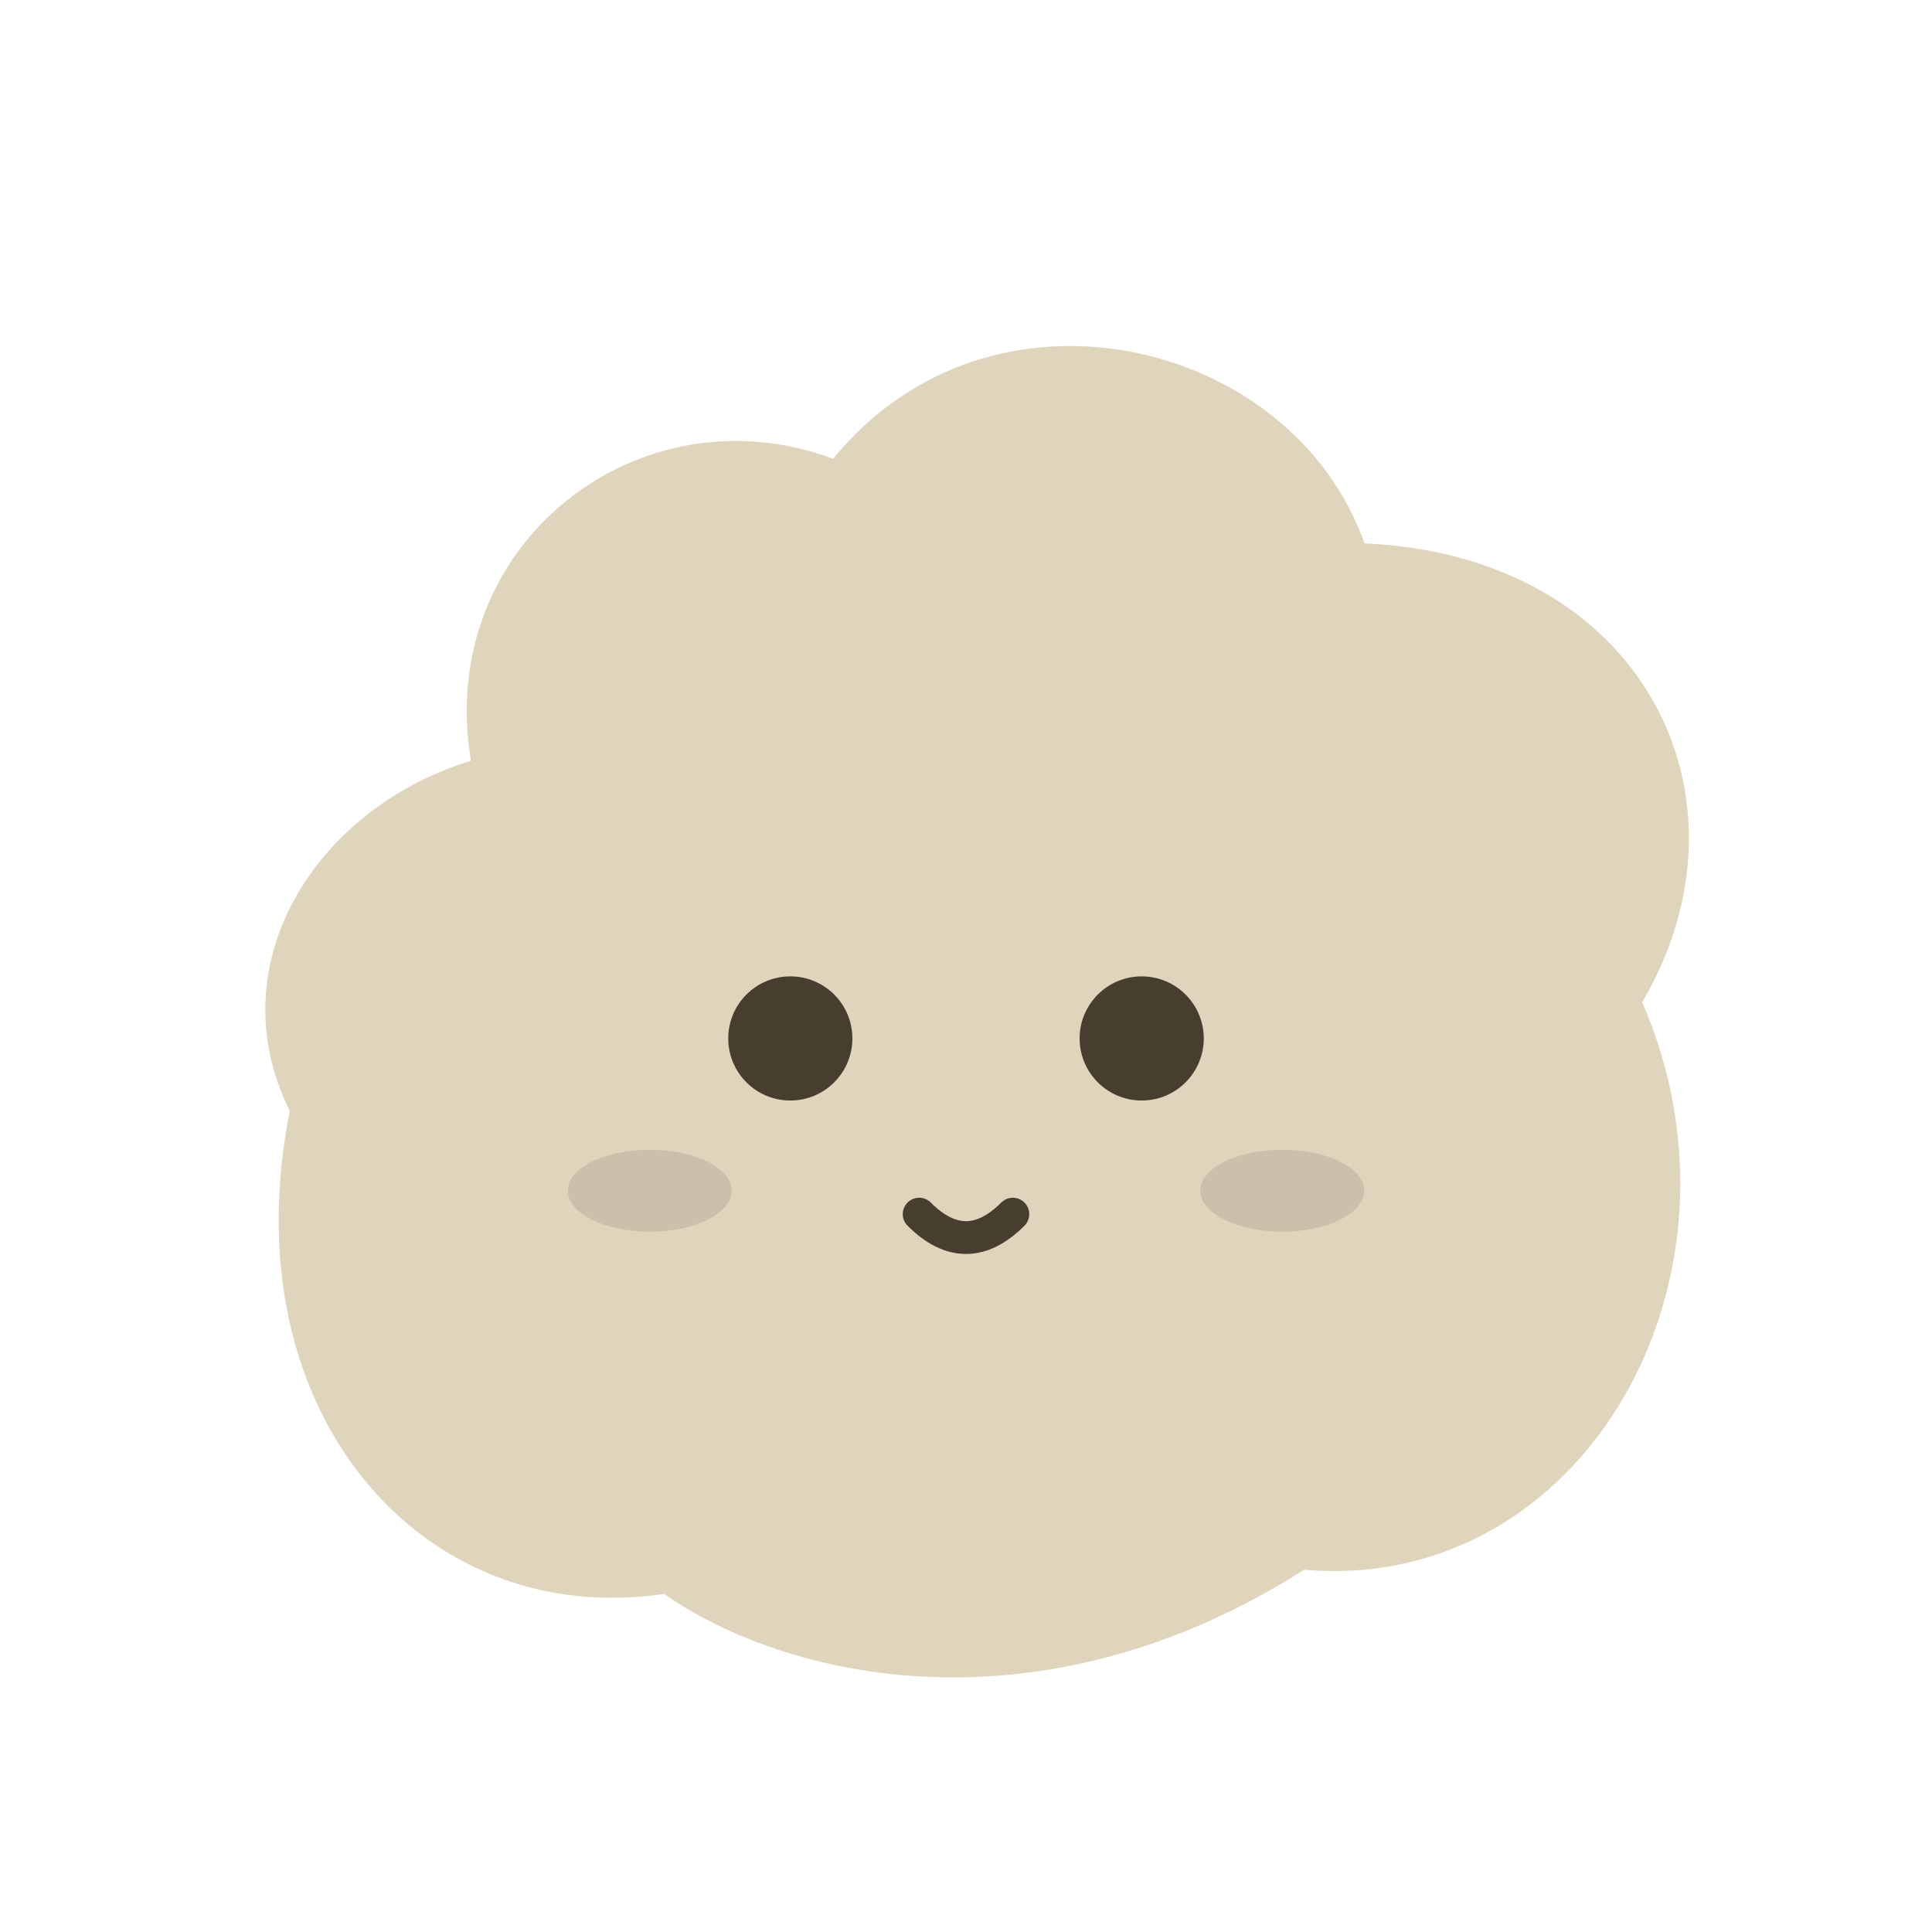
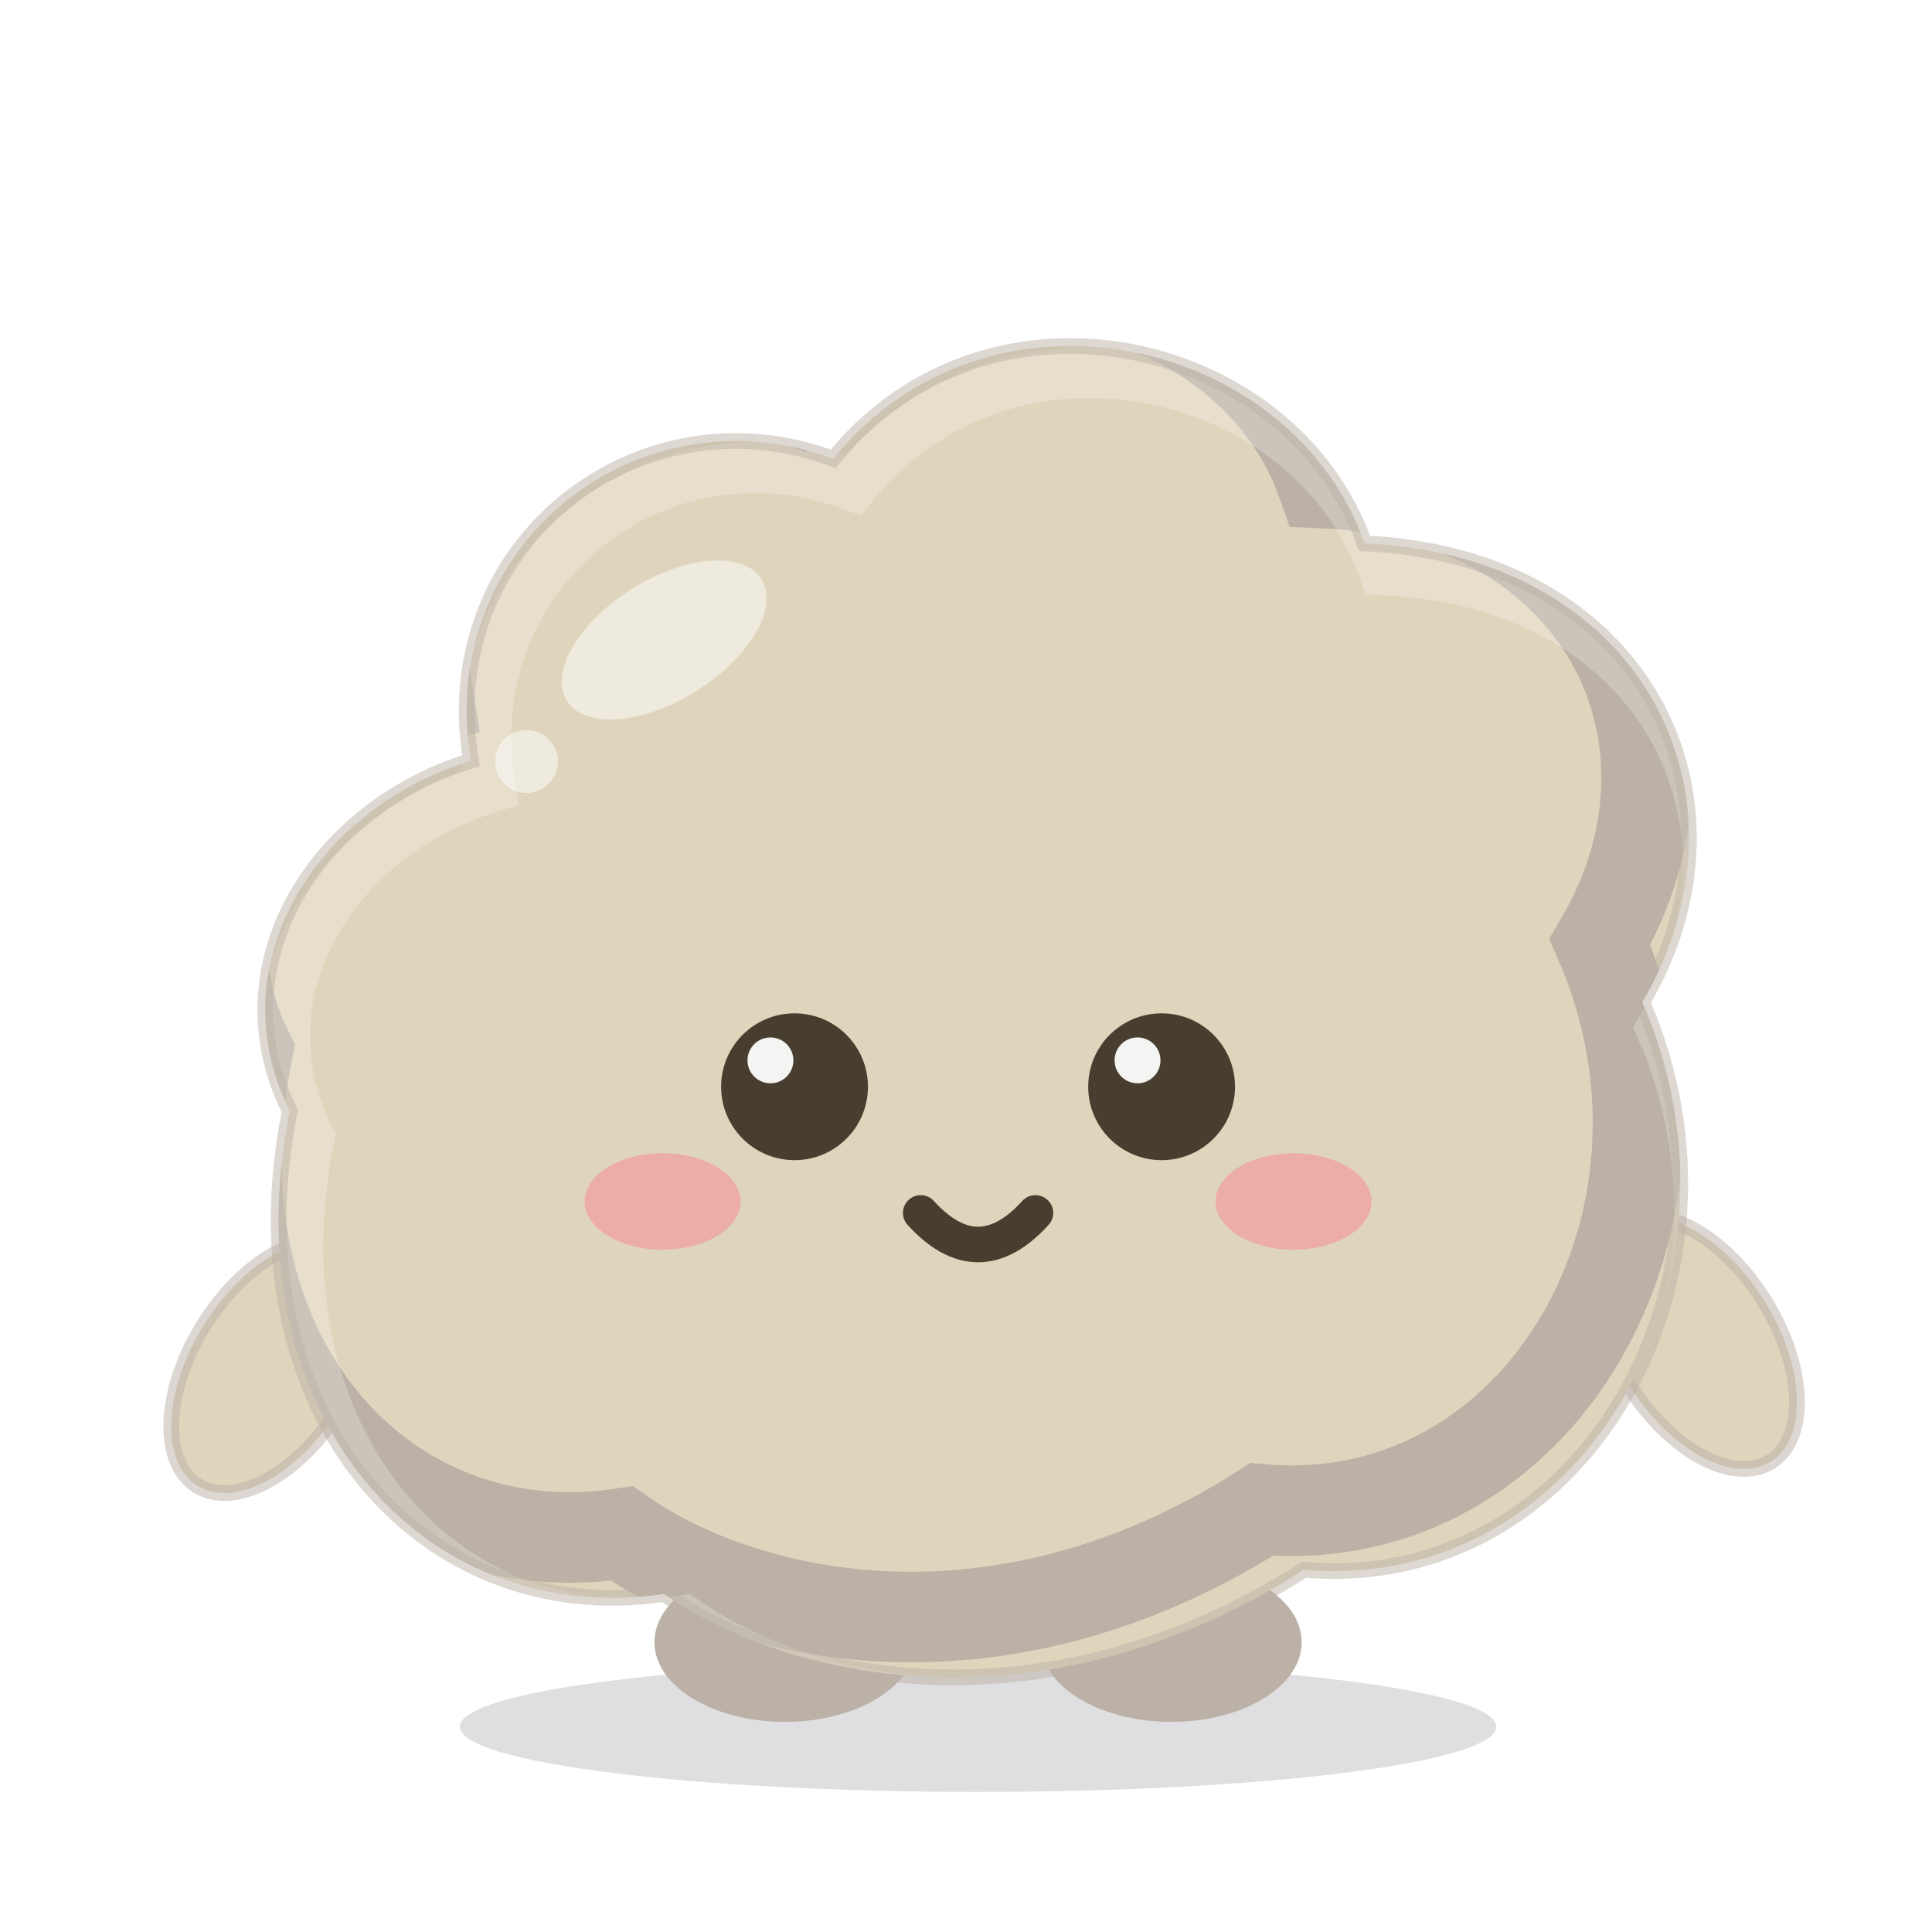
- <svg xmlns="http://www.w3.org/2000/svg" viewBox="0 0 160 160" data-preset="ohmybuddy-oat" role="img" aria-label="OhMyBuddy 奶团" style="">
-   <g fill="rgb(0, 0, 0)" stroke="none" stroke-width="1px" stroke-linecap="butt" stroke-linejoin="miter" opacity="1">
-     <g fill="rgb(0, 0, 0)" stroke="none" stroke-width="1px" stroke-linecap="butt" stroke-linejoin="miter" opacity="1">
-       <path d="M24 92C18 80 26 67 39 63C36 45 53 32 69 38C82 22 107 28 113 45C136 46 146 66 136 83C146 106 131 132 108 130C86 144 65 139 55 132C35 135 19 117 24 92Z" fill="rgb(223, 213, 188)" stroke="none" stroke-width="1px" stroke-linecap="butt" stroke-linejoin="miter" opacity="1" />
-       <g transform="translate(80 86) scale(0.97)" fill="rgb(0, 0, 0)" stroke="none" stroke-width="1px" stroke-linecap="butt" stroke-linejoin="miter" opacity="1">
-         <g fill="rgb(72, 62, 48)" stroke="none" stroke-width="1px" stroke-linecap="butt" stroke-linejoin="miter" opacity="1">
-           <g fill="rgb(72, 62, 48)" stroke="none" stroke-width="1px" stroke-linecap="butt" stroke-linejoin="miter" opacity="1">
-             <circle cx="-15" cy="0" r="5.3" fill="rgb(72, 62, 48)" stroke="none" stroke-width="1px" stroke-linecap="butt" stroke-linejoin="miter" opacity="1" />
-             <circle cx="15" cy="0" r="5.3" fill="rgb(72, 62, 48)" stroke="none" stroke-width="1px" stroke-linecap="butt" stroke-linejoin="miter" opacity="1" />
+ <svg xmlns="http://www.w3.org/2000/svg" viewBox="0 0 160 160" data-preset="ohmybuddy-oat" role="img" aria-label="OhMyBuddy 奶团">
+   <ellipse cx="81" cy="143" rx="42.92" ry="5.4" opacity="0.14" fill="rgb(23, 21, 43)" />
+   <g>
+     <g>
+       <g>
+         <g>
+           <g>
+             <ellipse cx="27" cy="114.5" rx="6.6" ry="11.6" transform="rotate(32 27 106)" fill="rgb(223, 213, 188)" stroke="rgba(187, 177, 166, 0.5)" stroke-width="1.3" />
          </g>
-           <ellipse cx="-27" cy="13" rx="7" ry="3.5" fill="rgb(72, 62, 48)" stroke="none" stroke-width="1px" stroke-linecap="butt" stroke-linejoin="miter" opacity="0.13" />
-           <ellipse cx="27" cy="13" rx="7" ry="3.5" fill="rgb(72, 62, 48)" stroke="none" stroke-width="1px" stroke-linecap="butt" stroke-linejoin="miter" opacity="0.13" />
-           <path d="M-4 15Q0 19 4 15" fill="none" stroke="rgb(72, 62, 48)" stroke-width="2.8px" stroke-linecap="round" stroke-linejoin="miter" opacity="1" />
+           <g>
+             <ellipse cx="136" cy="112.5" rx="6.6" ry="11.6" transform="rotate(-32 136 104)" fill="rgb(223, 213, 188)" stroke="rgba(187, 177, 166, 0.5)" stroke-width="1.3" />
+           </g>
+           <ellipse cx="65" cy="136" rx="10.8" ry="6.6" fill="rgb(187, 177, 166)" />
+           <ellipse cx="97" cy="136" rx="10.8" ry="6.6" fill="rgb(187, 177, 166)" />
        </g>
+         <clipPath id="avatar-clip">
+           <path d="M24 92C18 80 26 67 39 63C36 45 53 32 69 38C82 22 107 28 113 45C136 46 146 66 136 83C146 106 131 132 108 130C86 144 65 139 55 132C35 135 19 117 24 92Z" />
+         </clipPath>
+         <g clip-path="url(#avatar-clip)">
+           <path d="M24 92C18 80 26 67 39 63C36 45 53 32 69 38C82 22 107 28 113 45C136 46 146 66 136 83C146 106 131 132 108 130C86 144 65 139 55 132C35 135 19 117 24 92Z" fill="rgb(223, 213, 188)" />
+           <path d="M24 92C18 80 26 67 39 63C36 45 53 32 69 38C82 22 107 28 113 45C136 46 146 66 136 83C146 106 131 132 108 130C86 144 65 139 55 132C35 135 19 117 24 92Z" transform="translate(-3.5 -5)" fill="none" stroke="rgb(187, 177, 166)" stroke-width="7.5" />
+           <path d="M24 92C18 80 26 67 39 63C36 45 53 32 69 38C82 22 107 28 113 45C136 46 146 66 136 83C146 106 131 132 108 130C86 144 65 139 55 132C35 135 19 117 24 92Z" transform="translate(1.6 2.2)" opacity="0.24" fill="none" stroke="rgb(255, 255, 255)" stroke-width="4.2" />
+           <g transform="translate(55 53) rotate(-32)" opacity="0.5">
+             <ellipse cx="0" cy="0" rx="9.5" ry="5" fill="rgb(255, 255, 255)" />
+             <circle cx="-15" cy="2.5" r="2.6" fill="rgb(255, 255, 255)" />
+           </g>
+         </g>
+         <path d="M24 92C18 80 26 67 39 63C36 45 53 32 69 38C82 22 107 28 113 45C136 46 146 66 136 83C146 106 131 132 108 130C86 144 65 139 55 132C35 135 19 117 24 92Z" opacity="0.5" fill="none" stroke="rgb(187, 177, 166)" stroke-width="1.3" />
+         <g transform="translate(81 90) scale(0.95)">
+           <g>
+             <g>
+               <g>
+                 <g>
+                   <circle cx="-16" cy="0" r="6.4" fill="rgb(72, 62, 48)" />
+                   <circle cx="-18.1" cy="-2.3" r="2" opacity="0.94" fill="rgb(255, 255, 255)" />
+                 </g>
+                 <g>
+                   <circle cx="16" cy="0" r="6.4" fill="rgb(72, 62, 48)" />
+                   <circle cx="13.9" cy="-2.3" r="2" opacity="0.94" fill="rgb(255, 255, 255)" />
+                 </g>
+               </g>
+               <ellipse cx="-27.5" cy="10" rx="6.8" ry="4.2" opacity="0.4" fill="rgb(255, 111, 134)" />
+               <ellipse cx="27.5" cy="10" rx="6.8" ry="4.2" opacity="0.4" fill="rgb(255, 111, 134)" />
+               <path d="M-5 11Q0 16.5 5 11" fill="none" stroke="rgb(72, 62, 48)" stroke-width="3.1" stroke-linecap="round" stroke-linejoin="round" />
+             </g>
+           </g>
+         </g>
+         <g />
      </g>
    </g>
  </g>
</svg>
